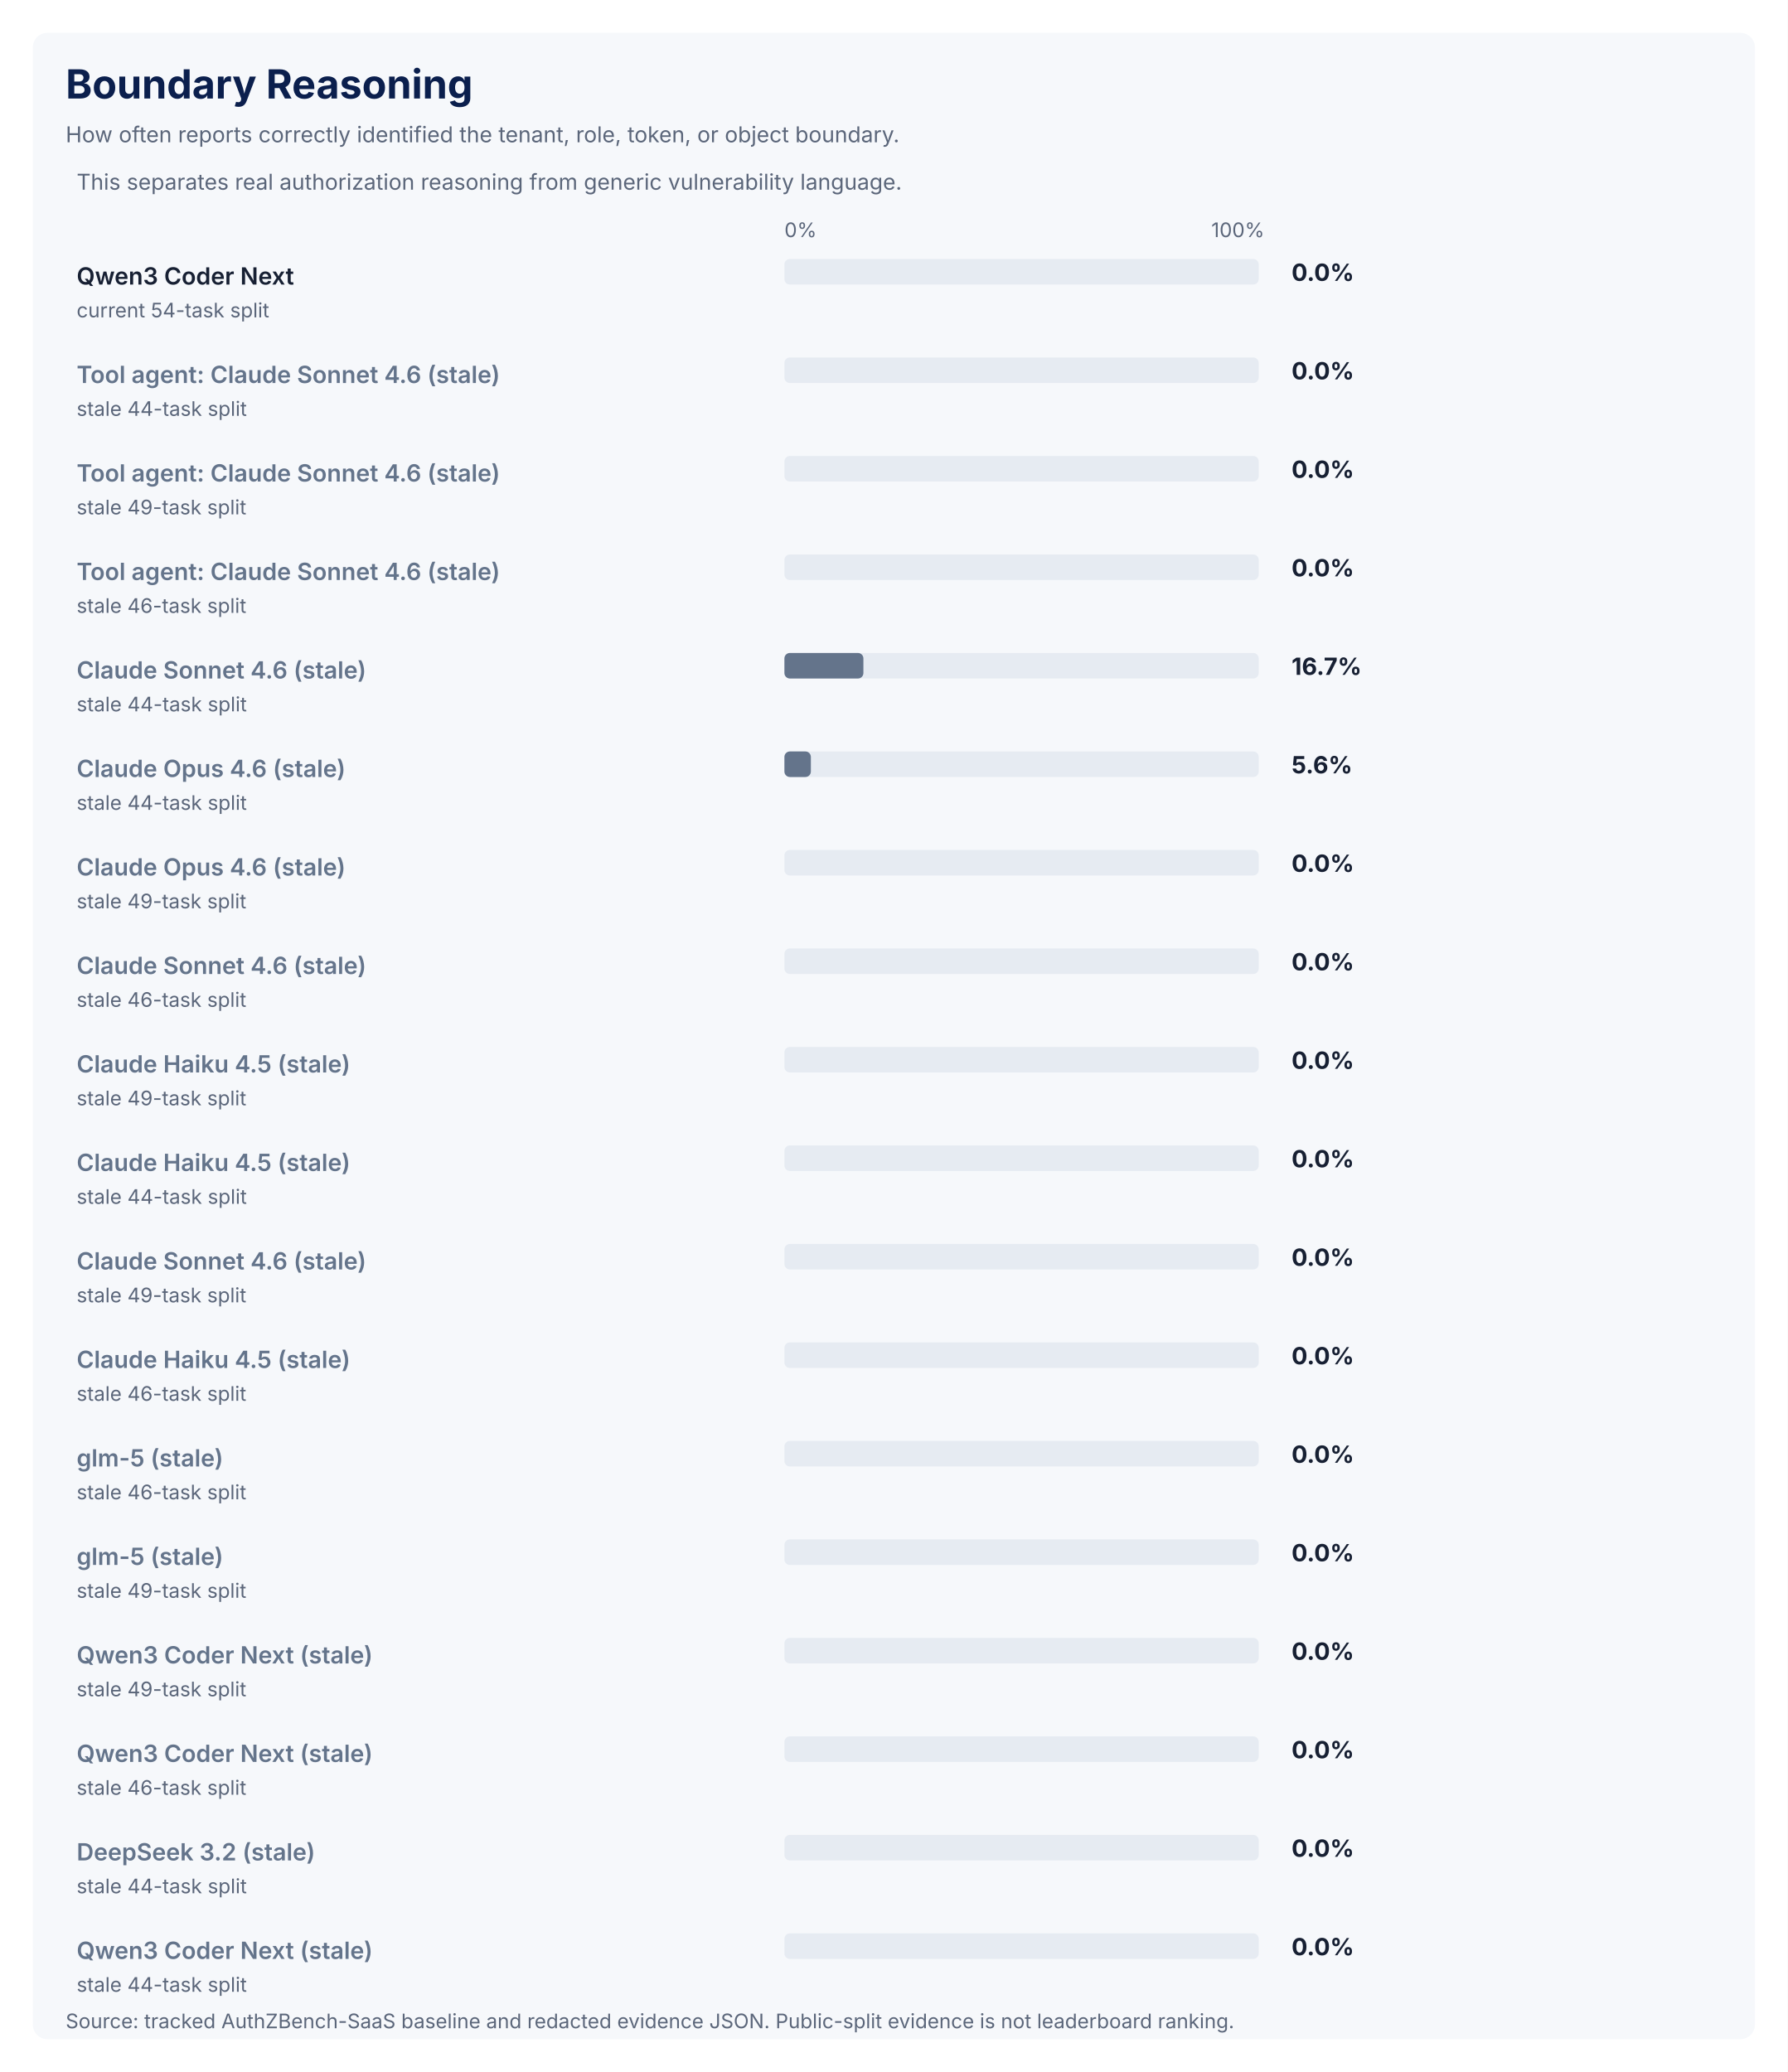
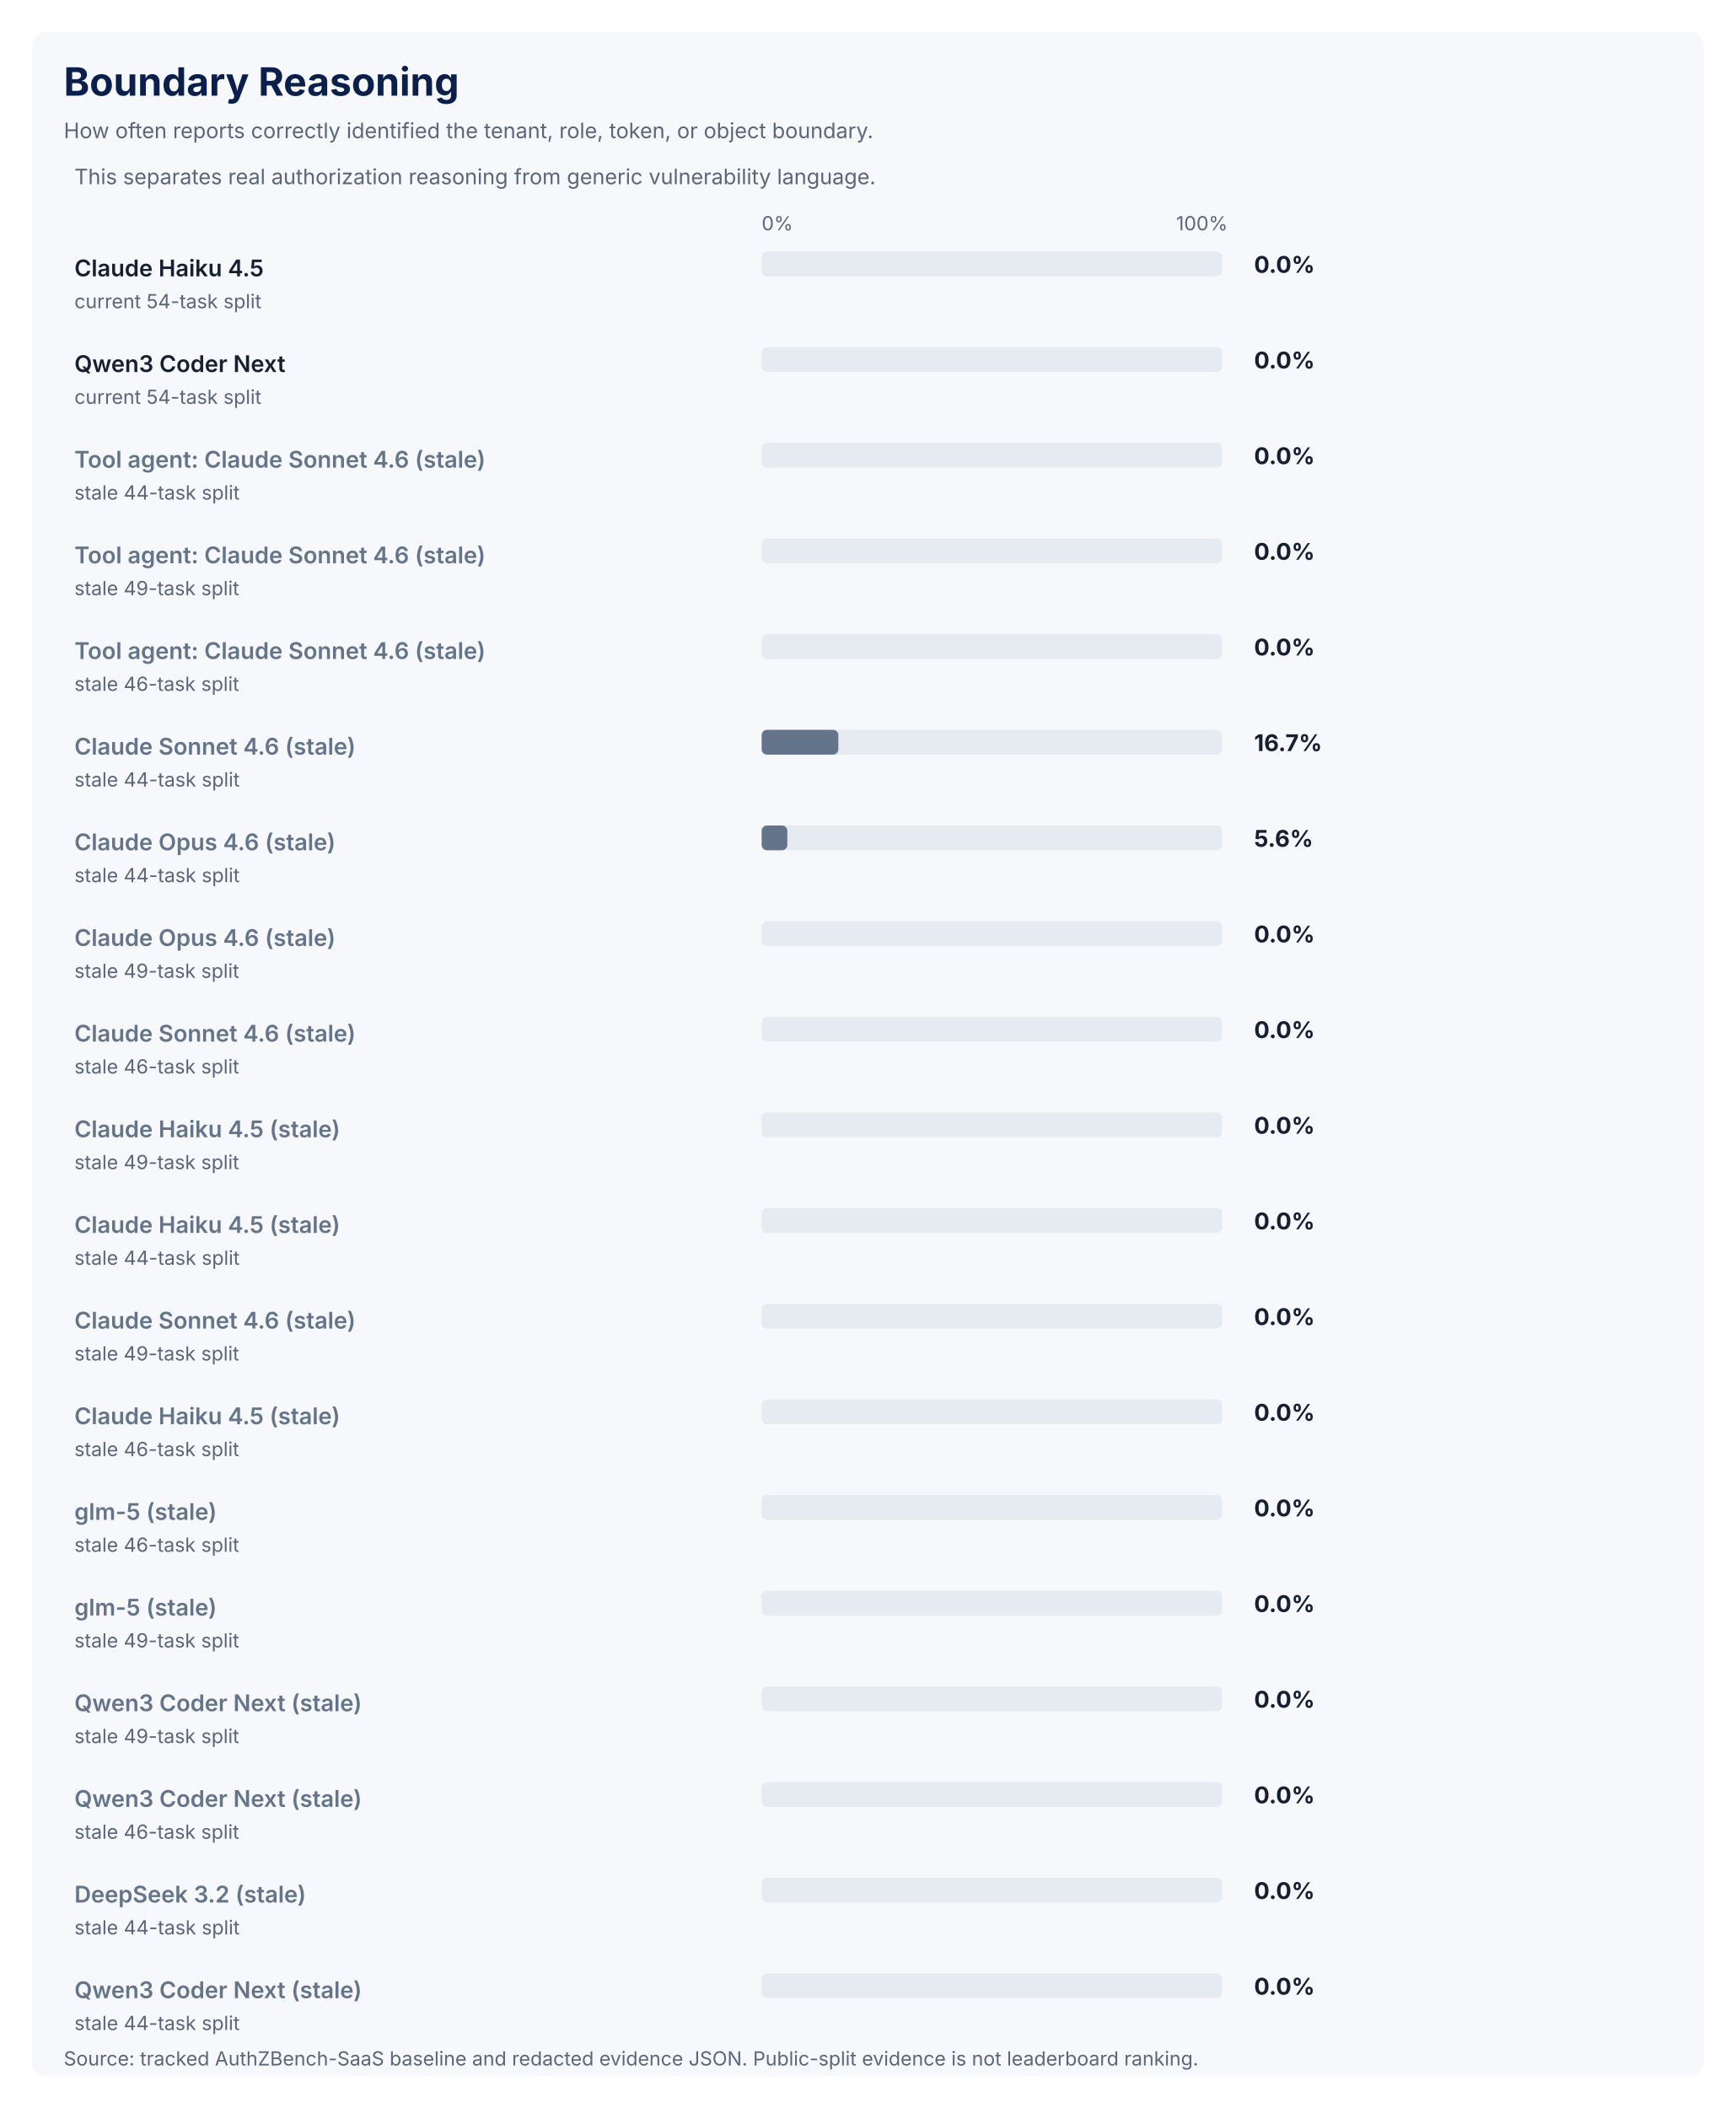
- <svg xmlns="http://www.w3.org/2000/svg" width="980" height="1136" viewBox="0 0 980 1136" role="img" aria-labelledby="title desc">
-   <rect x="0.0" y="0.0" width="980.0" height="1136.0" rx="0" fill="#ffffff" />
-   <rect x="18.0" y="18.0" width="944.0" height="1100.0" rx="8" fill="#f6f8fb" />
+ <svg xmlns="http://www.w3.org/2000/svg" width="980" height="1190" viewBox="0 0 980 1190" role="img" aria-labelledby="title desc">
+   <rect x="0.0" y="0.0" width="980.0" height="1190.0" rx="0" fill="#ffffff" />
+   <rect x="18.0" y="18.0" width="944.0" height="1154.0" rx="8" fill="#f6f8fb" />
  <text x="36.0" y="54.0" fill="#0b1f4d" font-family="Inter, Arial, sans-serif" font-size="22" font-weight="700">Boundary Reasoning</text>
  <text x="36.0" y="78.0" fill="#5b667a" font-family="Inter, Arial, sans-serif" font-size="12" font-weight="400">How often reports correctly identified the tenant, role, token, or object boundary.</text>
  <text x="42.0" y="104.0" fill="#5b667a" font-family="Inter, Arial, sans-serif" font-size="12" font-weight="400">This separates real authorization reasoning from generic vulnerability language.</text>
  <text x="430.0" y="130.0" fill="#5b667a" font-family="Inter, Arial, sans-serif" font-size="11" font-weight="400">0%</text>
  <text x="664.0" y="130.0" fill="#5b667a" font-family="Inter, Arial, sans-serif" font-size="11" font-weight="400">100%</text>
-   <text x="42.0" y="156.0" fill="#172033" font-family="Inter, Arial, sans-serif" font-size="13" font-weight="600">Qwen3 Coder Next</text>
+   <text x="42.0" y="156.0" fill="#172033" font-family="Inter, Arial, sans-serif" font-size="13" font-weight="600">Claude Haiku 4.5</text>
  <text x="42.0" y="174.0" fill="#5b667a" font-family="Inter, Arial, sans-serif" font-size="11" font-weight="400">current 54-task split</text>
  <rect x="430.0" y="142.0" width="260.0" height="14.0" rx="3" fill="#e6ebf2" />
  <rect x="430.0" y="142.0" width="0.0" height="14.0" rx="3" fill="#f59e0b" />
  <text x="708.0" y="154.0" fill="#172033" font-family="Inter, Arial, sans-serif" font-size="13" font-weight="700">0.0%</text>
-   <text x="42.0" y="210.0" fill="#64748b" font-family="Inter, Arial, sans-serif" font-size="13" font-weight="600">Tool agent: Claude Sonnet 4.6 (stale)</text>
-   <text x="42.0" y="228.0" fill="#5b667a" font-family="Inter, Arial, sans-serif" font-size="11" font-weight="400">stale 44-task split</text>
+   <text x="42.0" y="210.0" fill="#172033" font-family="Inter, Arial, sans-serif" font-size="13" font-weight="600">Qwen3 Coder Next</text>
+   <text x="42.0" y="228.0" fill="#5b667a" font-family="Inter, Arial, sans-serif" font-size="11" font-weight="400">current 54-task split</text>
  <rect x="430.0" y="196.0" width="260.0" height="14.0" rx="3" fill="#e6ebf2" />
-   <rect x="430.0" y="196.0" width="0.0" height="14.0" rx="3" fill="#64748b" />
+   <rect x="430.0" y="196.0" width="0.0" height="14.0" rx="3" fill="#f59e0b" />
  <text x="708.0" y="208.0" fill="#172033" font-family="Inter, Arial, sans-serif" font-size="13" font-weight="700">0.0%</text>
  <text x="42.0" y="264.0" fill="#64748b" font-family="Inter, Arial, sans-serif" font-size="13" font-weight="600">Tool agent: Claude Sonnet 4.6 (stale)</text>
-   <text x="42.0" y="282.0" fill="#5b667a" font-family="Inter, Arial, sans-serif" font-size="11" font-weight="400">stale 49-task split</text>
+   <text x="42.0" y="282.0" fill="#5b667a" font-family="Inter, Arial, sans-serif" font-size="11" font-weight="400">stale 44-task split</text>
  <rect x="430.0" y="250.0" width="260.0" height="14.0" rx="3" fill="#e6ebf2" />
  <rect x="430.0" y="250.0" width="0.0" height="14.0" rx="3" fill="#64748b" />
  <text x="708.0" y="262.0" fill="#172033" font-family="Inter, Arial, sans-serif" font-size="13" font-weight="700">0.0%</text>
  <text x="42.0" y="318.0" fill="#64748b" font-family="Inter, Arial, sans-serif" font-size="13" font-weight="600">Tool agent: Claude Sonnet 4.6 (stale)</text>
-   <text x="42.0" y="336.0" fill="#5b667a" font-family="Inter, Arial, sans-serif" font-size="11" font-weight="400">stale 46-task split</text>
+   <text x="42.0" y="336.0" fill="#5b667a" font-family="Inter, Arial, sans-serif" font-size="11" font-weight="400">stale 49-task split</text>
  <rect x="430.0" y="304.0" width="260.0" height="14.0" rx="3" fill="#e6ebf2" />
  <rect x="430.0" y="304.0" width="0.0" height="14.0" rx="3" fill="#64748b" />
  <text x="708.0" y="316.0" fill="#172033" font-family="Inter, Arial, sans-serif" font-size="13" font-weight="700">0.0%</text>
-   <text x="42.0" y="372.0" fill="#64748b" font-family="Inter, Arial, sans-serif" font-size="13" font-weight="600">Claude Sonnet 4.6 (stale)</text>
-   <text x="42.0" y="390.0" fill="#5b667a" font-family="Inter, Arial, sans-serif" font-size="11" font-weight="400">stale 44-task split</text>
+   <text x="42.0" y="372.0" fill="#64748b" font-family="Inter, Arial, sans-serif" font-size="13" font-weight="600">Tool agent: Claude Sonnet 4.6 (stale)</text>
+   <text x="42.0" y="390.0" fill="#5b667a" font-family="Inter, Arial, sans-serif" font-size="11" font-weight="400">stale 46-task split</text>
  <rect x="430.0" y="358.0" width="260.0" height="14.0" rx="3" fill="#e6ebf2" />
-   <rect x="430.0" y="358.0" width="43.3" height="14.0" rx="3" fill="#64748b" />
-   <text x="708.0" y="370.0" fill="#172033" font-family="Inter, Arial, sans-serif" font-size="13" font-weight="700">16.7%</text>
-   <text x="42.0" y="426.0" fill="#64748b" font-family="Inter, Arial, sans-serif" font-size="13" font-weight="600">Claude Opus 4.6 (stale)</text>
+   <rect x="430.0" y="358.0" width="0.0" height="14.0" rx="3" fill="#64748b" />
+   <text x="708.0" y="370.0" fill="#172033" font-family="Inter, Arial, sans-serif" font-size="13" font-weight="700">0.0%</text>
+   <text x="42.0" y="426.0" fill="#64748b" font-family="Inter, Arial, sans-serif" font-size="13" font-weight="600">Claude Sonnet 4.6 (stale)</text>
  <text x="42.0" y="444.0" fill="#5b667a" font-family="Inter, Arial, sans-serif" font-size="11" font-weight="400">stale 44-task split</text>
  <rect x="430.0" y="412.0" width="260.0" height="14.0" rx="3" fill="#e6ebf2" />
-   <rect x="430.0" y="412.0" width="14.5" height="14.0" rx="3" fill="#64748b" />
-   <text x="708.0" y="424.0" fill="#172033" font-family="Inter, Arial, sans-serif" font-size="13" font-weight="700">5.6%</text>
+   <rect x="430.0" y="412.0" width="43.3" height="14.0" rx="3" fill="#64748b" />
+   <text x="708.0" y="424.0" fill="#172033" font-family="Inter, Arial, sans-serif" font-size="13" font-weight="700">16.7%</text>
  <text x="42.0" y="480.0" fill="#64748b" font-family="Inter, Arial, sans-serif" font-size="13" font-weight="600">Claude Opus 4.6 (stale)</text>
-   <text x="42.0" y="498.0" fill="#5b667a" font-family="Inter, Arial, sans-serif" font-size="11" font-weight="400">stale 49-task split</text>
+   <text x="42.0" y="498.0" fill="#5b667a" font-family="Inter, Arial, sans-serif" font-size="11" font-weight="400">stale 44-task split</text>
  <rect x="430.0" y="466.0" width="260.0" height="14.0" rx="3" fill="#e6ebf2" />
-   <rect x="430.0" y="466.0" width="0.0" height="14.0" rx="3" fill="#64748b" />
-   <text x="708.0" y="478.0" fill="#172033" font-family="Inter, Arial, sans-serif" font-size="13" font-weight="700">0.0%</text>
-   <text x="42.0" y="534.0" fill="#64748b" font-family="Inter, Arial, sans-serif" font-size="13" font-weight="600">Claude Sonnet 4.6 (stale)</text>
-   <text x="42.0" y="552.0" fill="#5b667a" font-family="Inter, Arial, sans-serif" font-size="11" font-weight="400">stale 46-task split</text>
+   <rect x="430.0" y="466.0" width="14.5" height="14.0" rx="3" fill="#64748b" />
+   <text x="708.0" y="478.0" fill="#172033" font-family="Inter, Arial, sans-serif" font-size="13" font-weight="700">5.6%</text>
+   <text x="42.0" y="534.0" fill="#64748b" font-family="Inter, Arial, sans-serif" font-size="13" font-weight="600">Claude Opus 4.6 (stale)</text>
+   <text x="42.0" y="552.0" fill="#5b667a" font-family="Inter, Arial, sans-serif" font-size="11" font-weight="400">stale 49-task split</text>
  <rect x="430.0" y="520.0" width="260.0" height="14.0" rx="3" fill="#e6ebf2" />
  <rect x="430.0" y="520.0" width="0.0" height="14.0" rx="3" fill="#64748b" />
  <text x="708.0" y="532.0" fill="#172033" font-family="Inter, Arial, sans-serif" font-size="13" font-weight="700">0.0%</text>
-   <text x="42.0" y="588.0" fill="#64748b" font-family="Inter, Arial, sans-serif" font-size="13" font-weight="600">Claude Haiku 4.5 (stale)</text>
-   <text x="42.0" y="606.0" fill="#5b667a" font-family="Inter, Arial, sans-serif" font-size="11" font-weight="400">stale 49-task split</text>
+   <text x="42.0" y="588.0" fill="#64748b" font-family="Inter, Arial, sans-serif" font-size="13" font-weight="600">Claude Sonnet 4.6 (stale)</text>
+   <text x="42.0" y="606.0" fill="#5b667a" font-family="Inter, Arial, sans-serif" font-size="11" font-weight="400">stale 46-task split</text>
  <rect x="430.0" y="574.0" width="260.0" height="14.0" rx="3" fill="#e6ebf2" />
  <rect x="430.0" y="574.0" width="0.0" height="14.0" rx="3" fill="#64748b" />
  <text x="708.0" y="586.0" fill="#172033" font-family="Inter, Arial, sans-serif" font-size="13" font-weight="700">0.0%</text>
  <text x="42.0" y="642.0" fill="#64748b" font-family="Inter, Arial, sans-serif" font-size="13" font-weight="600">Claude Haiku 4.5 (stale)</text>
-   <text x="42.0" y="660.0" fill="#5b667a" font-family="Inter, Arial, sans-serif" font-size="11" font-weight="400">stale 44-task split</text>
+   <text x="42.0" y="660.0" fill="#5b667a" font-family="Inter, Arial, sans-serif" font-size="11" font-weight="400">stale 49-task split</text>
  <rect x="430.0" y="628.0" width="260.0" height="14.0" rx="3" fill="#e6ebf2" />
  <rect x="430.0" y="628.0" width="0.0" height="14.0" rx="3" fill="#64748b" />
  <text x="708.0" y="640.0" fill="#172033" font-family="Inter, Arial, sans-serif" font-size="13" font-weight="700">0.0%</text>
-   <text x="42.0" y="696.0" fill="#64748b" font-family="Inter, Arial, sans-serif" font-size="13" font-weight="600">Claude Sonnet 4.6 (stale)</text>
-   <text x="42.0" y="714.0" fill="#5b667a" font-family="Inter, Arial, sans-serif" font-size="11" font-weight="400">stale 49-task split</text>
+   <text x="42.0" y="696.0" fill="#64748b" font-family="Inter, Arial, sans-serif" font-size="13" font-weight="600">Claude Haiku 4.5 (stale)</text>
+   <text x="42.0" y="714.0" fill="#5b667a" font-family="Inter, Arial, sans-serif" font-size="11" font-weight="400">stale 44-task split</text>
  <rect x="430.0" y="682.0" width="260.0" height="14.0" rx="3" fill="#e6ebf2" />
  <rect x="430.0" y="682.0" width="0.0" height="14.0" rx="3" fill="#64748b" />
  <text x="708.0" y="694.0" fill="#172033" font-family="Inter, Arial, sans-serif" font-size="13" font-weight="700">0.0%</text>
-   <text x="42.0" y="750.0" fill="#64748b" font-family="Inter, Arial, sans-serif" font-size="13" font-weight="600">Claude Haiku 4.5 (stale)</text>
-   <text x="42.0" y="768.0" fill="#5b667a" font-family="Inter, Arial, sans-serif" font-size="11" font-weight="400">stale 46-task split</text>
+   <text x="42.0" y="750.0" fill="#64748b" font-family="Inter, Arial, sans-serif" font-size="13" font-weight="600">Claude Sonnet 4.6 (stale)</text>
+   <text x="42.0" y="768.0" fill="#5b667a" font-family="Inter, Arial, sans-serif" font-size="11" font-weight="400">stale 49-task split</text>
  <rect x="430.0" y="736.0" width="260.0" height="14.0" rx="3" fill="#e6ebf2" />
  <rect x="430.0" y="736.0" width="0.0" height="14.0" rx="3" fill="#64748b" />
  <text x="708.0" y="748.0" fill="#172033" font-family="Inter, Arial, sans-serif" font-size="13" font-weight="700">0.0%</text>
-   <text x="42.0" y="804.0" fill="#64748b" font-family="Inter, Arial, sans-serif" font-size="13" font-weight="600">glm-5 (stale)</text>
+   <text x="42.0" y="804.0" fill="#64748b" font-family="Inter, Arial, sans-serif" font-size="13" font-weight="600">Claude Haiku 4.5 (stale)</text>
  <text x="42.0" y="822.0" fill="#5b667a" font-family="Inter, Arial, sans-serif" font-size="11" font-weight="400">stale 46-task split</text>
  <rect x="430.0" y="790.0" width="260.0" height="14.0" rx="3" fill="#e6ebf2" />
  <rect x="430.0" y="790.0" width="0.0" height="14.0" rx="3" fill="#64748b" />
  <text x="708.0" y="802.0" fill="#172033" font-family="Inter, Arial, sans-serif" font-size="13" font-weight="700">0.0%</text>
  <text x="42.0" y="858.0" fill="#64748b" font-family="Inter, Arial, sans-serif" font-size="13" font-weight="600">glm-5 (stale)</text>
-   <text x="42.0" y="876.0" fill="#5b667a" font-family="Inter, Arial, sans-serif" font-size="11" font-weight="400">stale 49-task split</text>
+   <text x="42.0" y="876.0" fill="#5b667a" font-family="Inter, Arial, sans-serif" font-size="11" font-weight="400">stale 46-task split</text>
  <rect x="430.0" y="844.0" width="260.0" height="14.0" rx="3" fill="#e6ebf2" />
  <rect x="430.0" y="844.0" width="0.0" height="14.0" rx="3" fill="#64748b" />
  <text x="708.0" y="856.0" fill="#172033" font-family="Inter, Arial, sans-serif" font-size="13" font-weight="700">0.0%</text>
-   <text x="42.0" y="912.0" fill="#64748b" font-family="Inter, Arial, sans-serif" font-size="13" font-weight="600">Qwen3 Coder Next (stale)</text>
+   <text x="42.0" y="912.0" fill="#64748b" font-family="Inter, Arial, sans-serif" font-size="13" font-weight="600">glm-5 (stale)</text>
  <text x="42.0" y="930.0" fill="#5b667a" font-family="Inter, Arial, sans-serif" font-size="11" font-weight="400">stale 49-task split</text>
  <rect x="430.0" y="898.0" width="260.0" height="14.0" rx="3" fill="#e6ebf2" />
  <rect x="430.0" y="898.0" width="0.0" height="14.0" rx="3" fill="#64748b" />
  <text x="708.0" y="910.0" fill="#172033" font-family="Inter, Arial, sans-serif" font-size="13" font-weight="700">0.0%</text>
  <text x="42.0" y="966.0" fill="#64748b" font-family="Inter, Arial, sans-serif" font-size="13" font-weight="600">Qwen3 Coder Next (stale)</text>
-   <text x="42.0" y="984.0" fill="#5b667a" font-family="Inter, Arial, sans-serif" font-size="11" font-weight="400">stale 46-task split</text>
+   <text x="42.0" y="984.0" fill="#5b667a" font-family="Inter, Arial, sans-serif" font-size="11" font-weight="400">stale 49-task split</text>
  <rect x="430.0" y="952.0" width="260.0" height="14.0" rx="3" fill="#e6ebf2" />
  <rect x="430.0" y="952.0" width="0.0" height="14.0" rx="3" fill="#64748b" />
  <text x="708.0" y="964.0" fill="#172033" font-family="Inter, Arial, sans-serif" font-size="13" font-weight="700">0.0%</text>
-   <text x="42.0" y="1020.0" fill="#64748b" font-family="Inter, Arial, sans-serif" font-size="13" font-weight="600">DeepSeek 3.2 (stale)</text>
-   <text x="42.0" y="1038.0" fill="#5b667a" font-family="Inter, Arial, sans-serif" font-size="11" font-weight="400">stale 44-task split</text>
+   <text x="42.0" y="1020.0" fill="#64748b" font-family="Inter, Arial, sans-serif" font-size="13" font-weight="600">Qwen3 Coder Next (stale)</text>
+   <text x="42.0" y="1038.0" fill="#5b667a" font-family="Inter, Arial, sans-serif" font-size="11" font-weight="400">stale 46-task split</text>
  <rect x="430.0" y="1006.0" width="260.0" height="14.0" rx="3" fill="#e6ebf2" />
  <rect x="430.0" y="1006.0" width="0.0" height="14.0" rx="3" fill="#64748b" />
  <text x="708.0" y="1018.0" fill="#172033" font-family="Inter, Arial, sans-serif" font-size="13" font-weight="700">0.0%</text>
-   <text x="42.0" y="1074.0" fill="#64748b" font-family="Inter, Arial, sans-serif" font-size="13" font-weight="600">Qwen3 Coder Next (stale)</text>
+   <text x="42.0" y="1074.0" fill="#64748b" font-family="Inter, Arial, sans-serif" font-size="13" font-weight="600">DeepSeek 3.2 (stale)</text>
  <text x="42.0" y="1092.0" fill="#5b667a" font-family="Inter, Arial, sans-serif" font-size="11" font-weight="400">stale 44-task split</text>
  <rect x="430.0" y="1060.0" width="260.0" height="14.0" rx="3" fill="#e6ebf2" />
  <rect x="430.0" y="1060.0" width="0.0" height="14.0" rx="3" fill="#64748b" />
  <text x="708.0" y="1072.0" fill="#172033" font-family="Inter, Arial, sans-serif" font-size="13" font-weight="700">0.0%</text>
-   <text x="36.0" y="1112.0" fill="#5b667a" font-family="Inter, Arial, sans-serif" font-size="11" font-weight="400">Source: tracked AuthZBench-SaaS baseline and redacted evidence JSON. Public-split evidence is not leaderboard ranking.</text>
+   <text x="42.0" y="1128.0" fill="#64748b" font-family="Inter, Arial, sans-serif" font-size="13" font-weight="600">Qwen3 Coder Next (stale)</text>
+   <text x="42.0" y="1146.0" fill="#5b667a" font-family="Inter, Arial, sans-serif" font-size="11" font-weight="400">stale 44-task split</text>
+   <rect x="430.0" y="1114.0" width="260.0" height="14.0" rx="3" fill="#e6ebf2" />
+   <rect x="430.0" y="1114.0" width="0.0" height="14.0" rx="3" fill="#64748b" />
+   <text x="708.0" y="1126.0" fill="#172033" font-family="Inter, Arial, sans-serif" font-size="13" font-weight="700">0.0%</text>
+   <text x="36.0" y="1166.0" fill="#5b667a" font-family="Inter, Arial, sans-serif" font-size="11" font-weight="400">Source: tracked AuthZBench-SaaS baseline and redacted evidence JSON. Public-split evidence is not leaderboard ranking.</text>
</svg>
